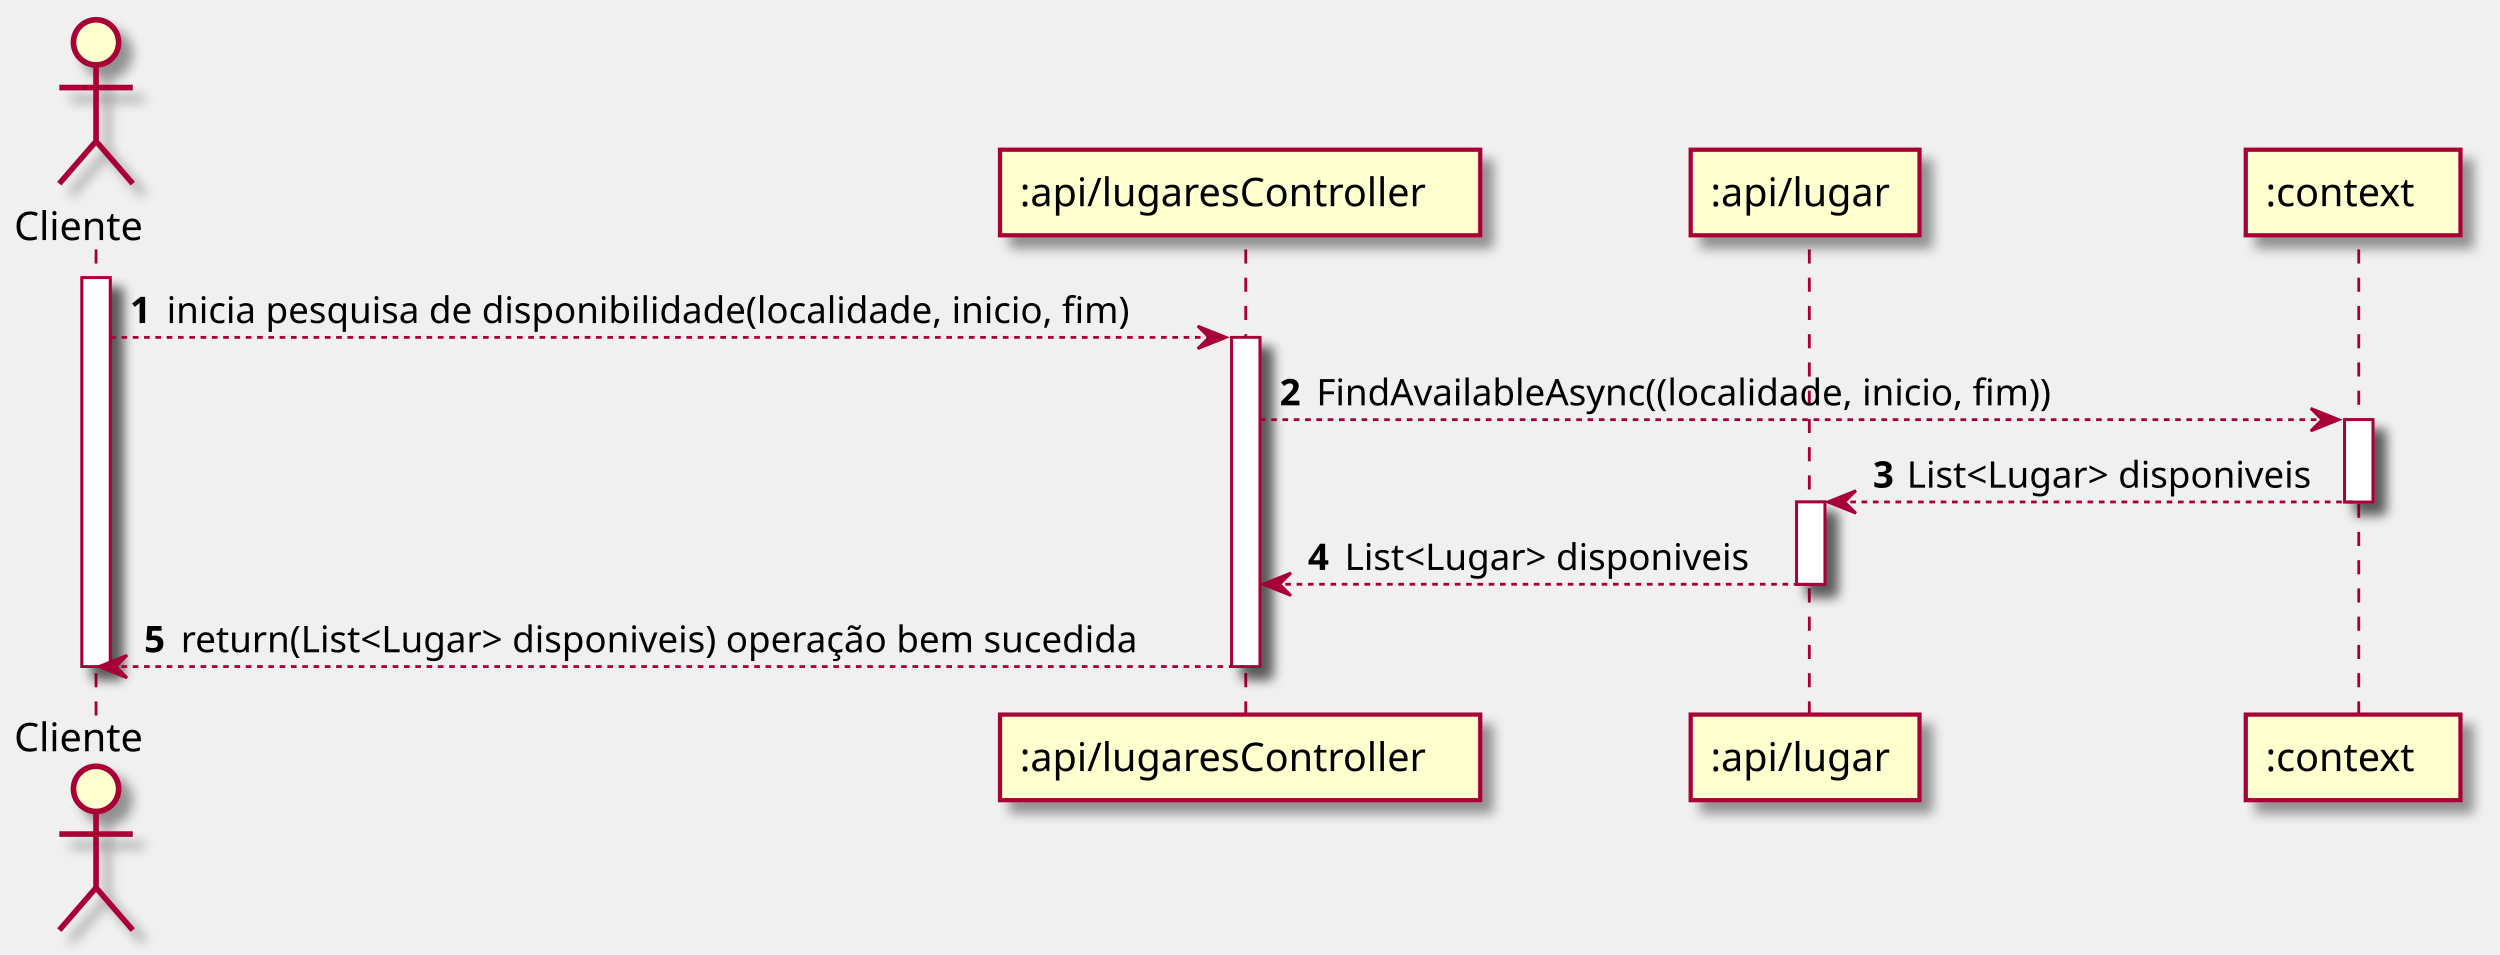
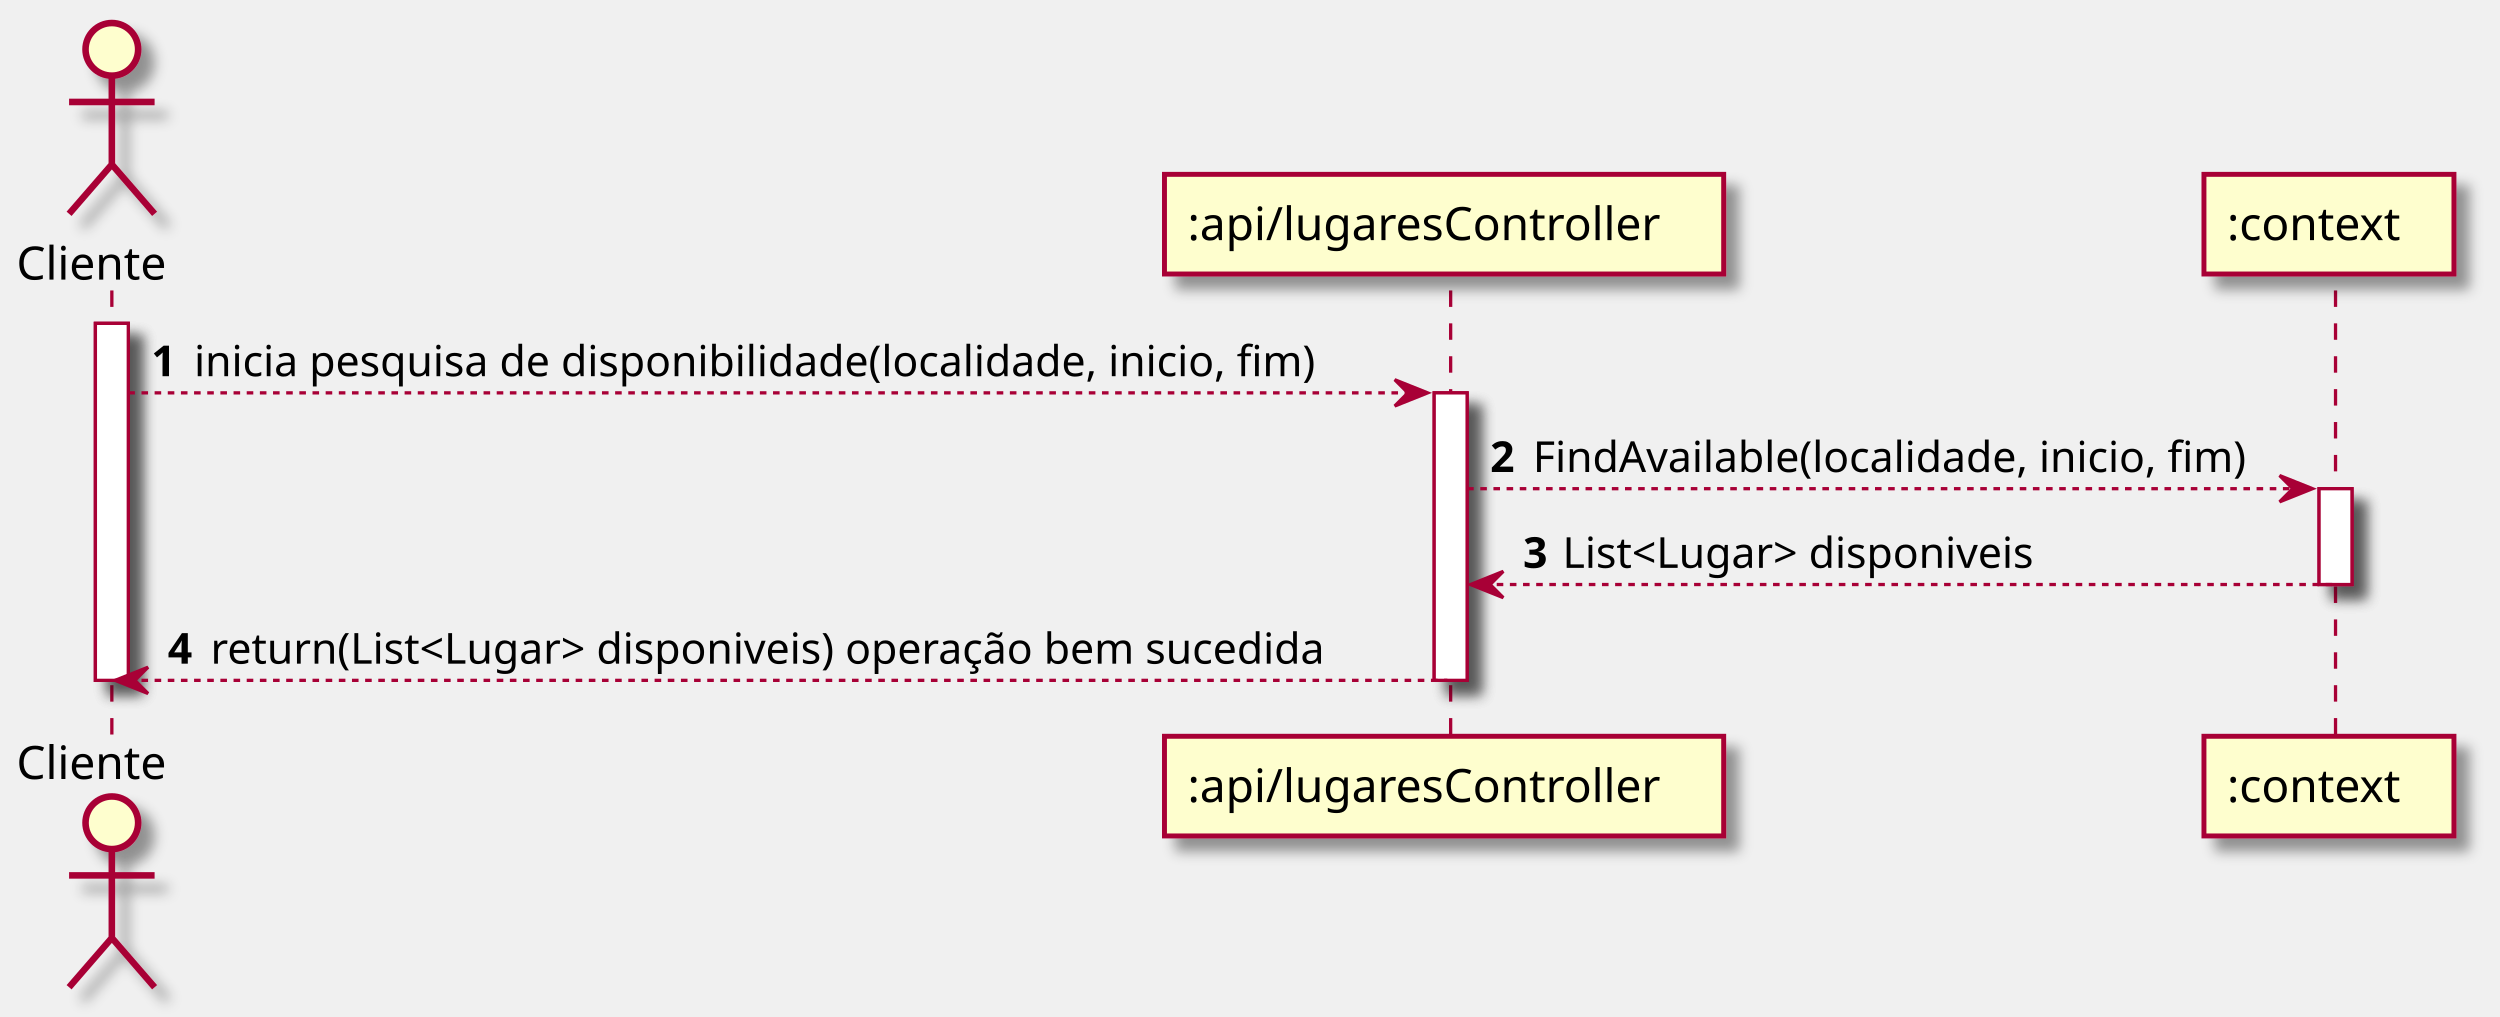
- <svg xmlns="http://www.w3.org/2000/svg" contentScriptType="application/ecmascript" contentStyleType="text/css" height="338px" preserveAspectRatio="none" style="width:885px;height:338px;" version="1.1" viewBox="0 0 885 338" width="885px" zoomAndPan="magnify">
+ <svg xmlns="http://www.w3.org/2000/svg" contentScriptType="application/ecmascript" contentStyleType="text/css" height="309px" preserveAspectRatio="none" style="width:760px;height:309px;" version="1.1" viewBox="0 0 760 309" width="760px" zoomAndPan="magnify">
  <defs>
-     <filter height="300%" id="f7f6exb3q9uxl" width="300%" x="-1" y="-1">
+     <filter height="300%" id="f18h3gils6yl99" width="300%" x="-1" y="-1">
      <feGaussianBlur result="blurOut" stdDeviation="2.0" />
      <feColorMatrix in="blurOut" result="blurOut2" type="matrix" values="0 0 0 0 0 0 0 0 0 0 0 0 0 0 0 0 0 0 .4 0" />
      <feOffset dx="4.0" dy="4.0" in="blurOut2" result="blurOut3" />
      <feBlend in="SourceGraphic" in2="blurOut3" mode="normal" />
    </filter>
  </defs>
  <g>
-     <rect fill="#FFFFFF" filter="url(#f7f6exb3q9uxl)" height="137.664" style="stroke:#A80036;stroke-width:1.0;" width="10" x="29" y="98.297" />
-     <rect fill="#FFFFFF" filter="url(#f7f6exb3q9uxl)" height="116.531" style="stroke:#A80036;stroke-width:1.0;" width="10" x="436" y="119.43" />
-     <rect fill="#FFFFFF" filter="url(#f7f6exb3q9uxl)" height="29.133" style="stroke:#A80036;stroke-width:1.0;" width="10" x="636" y="177.695" />
-     <rect fill="#FFFFFF" filter="url(#f7f6exb3q9uxl)" height="29.133" style="stroke:#A80036;stroke-width:1.0;" width="10" x="830" y="148.562" />
-     <line style="stroke:#A80036;stroke-width:1.0;stroke-dasharray:5.0,5.0;" x1="34" x2="34" y1="88.297" y2="253.961" />
-     <line style="stroke:#A80036;stroke-width:1.0;stroke-dasharray:5.0,5.0;" x1="441" x2="441" y1="88.297" y2="253.961" />
-     <line style="stroke:#A80036;stroke-width:1.0;stroke-dasharray:5.0,5.0;" x1="640.5" x2="640.5" y1="88.297" y2="253.961" />
-     <line style="stroke:#A80036;stroke-width:1.0;stroke-dasharray:5.0,5.0;" x1="835" x2="835" y1="88.297" y2="253.961" />
+     <rect fill="#FFFFFF" filter="url(#f18h3gils6yl99)" height="108.531" style="stroke:#A80036;stroke-width:1.0;" width="10" x="29" y="98.297" />
+     <rect fill="#FFFFFF" filter="url(#f18h3gils6yl99)" height="87.398" style="stroke:#A80036;stroke-width:1.0;" width="10" x="436" y="119.43" />
+     <rect fill="#FFFFFF" filter="url(#f18h3gils6yl99)" height="29.133" style="stroke:#A80036;stroke-width:1.0;" width="10" x="705" y="148.562" />
+     <line style="stroke:#A80036;stroke-width:1.0;stroke-dasharray:5.0,5.0;" x1="34" x2="34" y1="88.297" y2="224.828" />
+     <line style="stroke:#A80036;stroke-width:1.0;stroke-dasharray:5.0,5.0;" x1="441" x2="441" y1="88.297" y2="224.828" />
+     <line style="stroke:#A80036;stroke-width:1.0;stroke-dasharray:5.0,5.0;" x1="710" x2="710" y1="88.297" y2="224.828" />
    <text fill="#000000" font-family="sans-serif" font-size="14" lengthAdjust="spacing" textLength="52" x="5" y="84.995">Cliente</text>
-     <ellipse cx="34" cy="15" fill="#FEFECE" filter="url(#f7f6exb3q9uxl)" rx="8" ry="8" style="stroke:#A80036;stroke-width:2.0;" />
-     <path d="M34,23 L34,50 M21,31 L47,31 M34,50 L21,65 M34,50 L47,65 " fill="none" filter="url(#f7f6exb3q9uxl)" style="stroke:#A80036;stroke-width:2.0;" />
-     <text fill="#000000" font-family="sans-serif" font-size="14" lengthAdjust="spacing" textLength="52" x="5" y="265.956">Cliente</text>
-     <ellipse cx="34" cy="279.258" fill="#FEFECE" filter="url(#f7f6exb3q9uxl)" rx="8" ry="8" style="stroke:#A80036;stroke-width:2.0;" />
-     <path d="M34,287.258 L34,314.258 M21,295.258 L47,295.258 M34,314.258 L21,329.258 M34,314.258 L47,329.258 " fill="none" filter="url(#f7f6exb3q9uxl)" style="stroke:#A80036;stroke-width:2.0;" />
-     <rect fill="#FEFECE" filter="url(#f7f6exb3q9uxl)" height="30.297" style="stroke:#A80036;stroke-width:1.5;" width="170" x="354" y="53" />
+     <ellipse cx="34" cy="15" fill="#FEFECE" filter="url(#f18h3gils6yl99)" rx="8" ry="8" style="stroke:#A80036;stroke-width:2.0;" />
+     <path d="M34,23 L34,50 M21,31 L47,31 M34,50 L21,65 M34,50 L47,65 " fill="none" filter="url(#f18h3gils6yl99)" style="stroke:#A80036;stroke-width:2.0;" />
+     <text fill="#000000" font-family="sans-serif" font-size="14" lengthAdjust="spacing" textLength="52" x="5" y="236.823">Cliente</text>
+     <ellipse cx="34" cy="250.125" fill="#FEFECE" filter="url(#f18h3gils6yl99)" rx="8" ry="8" style="stroke:#A80036;stroke-width:2.0;" />
+     <path d="M34,258.125 L34,285.125 M21,266.125 L47,266.125 M34,285.125 L21,300.125 M34,285.125 L47,300.125 " fill="none" filter="url(#f18h3gils6yl99)" style="stroke:#A80036;stroke-width:2.0;" />
+     <rect fill="#FEFECE" filter="url(#f18h3gils6yl99)" height="30.297" style="stroke:#A80036;stroke-width:1.5;" width="170" x="354" y="53" />
    <text fill="#000000" font-family="sans-serif" font-size="14" lengthAdjust="spacing" textLength="156" x="361" y="72.995">:api/lugaresController</text>
-     <rect fill="#FEFECE" filter="url(#f7f6exb3q9uxl)" height="30.297" style="stroke:#A80036;stroke-width:1.5;" width="170" x="354" y="252.961" />
-     <text fill="#000000" font-family="sans-serif" font-size="14" lengthAdjust="spacing" textLength="156" x="361" y="272.956">:api/lugaresController</text>
-     <rect fill="#FEFECE" filter="url(#f7f6exb3q9uxl)" height="30.297" style="stroke:#A80036;stroke-width:1.5;" width="81" x="598.5" y="53" />
-     <text fill="#000000" font-family="sans-serif" font-size="14" lengthAdjust="spacing" textLength="67" x="605.5" y="72.995">:api/lugar</text>
-     <rect fill="#FEFECE" filter="url(#f7f6exb3q9uxl)" height="30.297" style="stroke:#A80036;stroke-width:1.5;" width="81" x="598.5" y="252.961" />
-     <text fill="#000000" font-family="sans-serif" font-size="14" lengthAdjust="spacing" textLength="67" x="605.5" y="272.956">:api/lugar</text>
-     <rect fill="#FEFECE" filter="url(#f7f6exb3q9uxl)" height="30.297" style="stroke:#A80036;stroke-width:1.5;" width="76" x="795" y="53" />
-     <text fill="#000000" font-family="sans-serif" font-size="14" lengthAdjust="spacing" textLength="62" x="802" y="72.995">:context</text>
-     <rect fill="#FEFECE" filter="url(#f7f6exb3q9uxl)" height="30.297" style="stroke:#A80036;stroke-width:1.5;" width="76" x="795" y="252.961" />
-     <text fill="#000000" font-family="sans-serif" font-size="14" lengthAdjust="spacing" textLength="62" x="802" y="272.956">:context</text>
-     <rect fill="#FFFFFF" filter="url(#f7f6exb3q9uxl)" height="137.664" style="stroke:#A80036;stroke-width:1.0;" width="10" x="29" y="98.297" />
-     <rect fill="#FFFFFF" filter="url(#f7f6exb3q9uxl)" height="116.531" style="stroke:#A80036;stroke-width:1.0;" width="10" x="436" y="119.43" />
-     <rect fill="#FFFFFF" filter="url(#f7f6exb3q9uxl)" height="29.133" style="stroke:#A80036;stroke-width:1.0;" width="10" x="636" y="177.695" />
-     <rect fill="#FFFFFF" filter="url(#f7f6exb3q9uxl)" height="29.133" style="stroke:#A80036;stroke-width:1.0;" width="10" x="830" y="148.562" />
+     <rect fill="#FEFECE" filter="url(#f18h3gils6yl99)" height="30.297" style="stroke:#A80036;stroke-width:1.5;" width="170" x="354" y="223.828" />
+     <text fill="#000000" font-family="sans-serif" font-size="14" lengthAdjust="spacing" textLength="156" x="361" y="243.823">:api/lugaresController</text>
+     <rect fill="#FEFECE" filter="url(#f18h3gils6yl99)" height="30.297" style="stroke:#A80036;stroke-width:1.5;" width="76" x="670" y="53" />
+     <text fill="#000000" font-family="sans-serif" font-size="14" lengthAdjust="spacing" textLength="62" x="677" y="72.995">:context</text>
+     <rect fill="#FEFECE" filter="url(#f18h3gils6yl99)" height="30.297" style="stroke:#A80036;stroke-width:1.5;" width="76" x="670" y="223.828" />
+     <text fill="#000000" font-family="sans-serif" font-size="14" lengthAdjust="spacing" textLength="62" x="677" y="243.823">:context</text>
+     <rect fill="#FFFFFF" filter="url(#f18h3gils6yl99)" height="108.531" style="stroke:#A80036;stroke-width:1.0;" width="10" x="29" y="98.297" />
+     <rect fill="#FFFFFF" filter="url(#f18h3gils6yl99)" height="87.398" style="stroke:#A80036;stroke-width:1.0;" width="10" x="436" y="119.43" />
+     <rect fill="#FFFFFF" filter="url(#f18h3gils6yl99)" height="29.133" style="stroke:#A80036;stroke-width:1.0;" width="10" x="705" y="148.562" />
    <polygon fill="#A80036" points="424,115.43,434,119.43,424,123.43,428,119.43" style="stroke:#A80036;stroke-width:1.0;" />
    <line style="stroke:#A80036;stroke-width:1.0;stroke-dasharray:2.0,2.0;" x1="39" x2="430" y1="119.43" y2="119.43" />
    <text fill="#000000" font-family="sans-serif" font-size="13" font-weight="bold" lengthAdjust="spacing" textLength="9" x="46" y="114.364">1</text>
    <text fill="#000000" font-family="sans-serif" font-size="13" lengthAdjust="spacing" textLength="354" x="59" y="114.364">inicia pesquisa de disponibilidade(localidade, inicio, fim)</text>
-     <polygon fill="#A80036" points="818,144.562,828,148.562,818,152.562,822,148.562" style="stroke:#A80036;stroke-width:1.0;" />
-     <line style="stroke:#A80036;stroke-width:1.0;stroke-dasharray:2.0,2.0;" x1="446" x2="824" y1="148.562" y2="148.562" />
+     <polygon fill="#A80036" points="693,144.562,703,148.562,693,152.562,697,148.562" style="stroke:#A80036;stroke-width:1.0;" />
+     <line style="stroke:#A80036;stroke-width:1.0;stroke-dasharray:2.0,2.0;" x1="446" x2="699" y1="148.562" y2="148.562" />
    <text fill="#000000" font-family="sans-serif" font-size="13" font-weight="bold" lengthAdjust="spacing" textLength="9" x="453" y="143.497">2</text>
-     <text fill="#000000" font-family="sans-serif" font-size="13" lengthAdjust="spacing" textLength="276" x="466" y="143.497">FindAvailableAsync((localidade, inicio, fim))</text>
-     <polygon fill="#A80036" points="657,173.695,647,177.695,657,181.695,653,177.695" style="stroke:#A80036;stroke-width:1.0;" />
-     <line style="stroke:#A80036;stroke-width:1.0;stroke-dasharray:2.0,2.0;" x1="651" x2="834" y1="177.695" y2="177.695" />
-     <text fill="#000000" font-family="sans-serif" font-size="13" font-weight="bold" lengthAdjust="spacing" textLength="8" x="663" y="172.629">3</text>
-     <text fill="#000000" font-family="sans-serif" font-size="13" lengthAdjust="spacing" textLength="153" x="675" y="172.629">List&lt;Lugar&gt; disponiveis</text>
-     <polygon fill="#A80036" points="457,202.828,447,206.828,457,210.828,453,206.828" style="stroke:#A80036;stroke-width:1.0;" />
-     <line style="stroke:#A80036;stroke-width:1.0;stroke-dasharray:2.0,2.0;" x1="451" x2="640" y1="206.828" y2="206.828" />
-     <text fill="#000000" font-family="sans-serif" font-size="13" font-weight="bold" lengthAdjust="spacing" textLength="9" x="463" y="201.762">4</text>
-     <text fill="#000000" font-family="sans-serif" font-size="13" lengthAdjust="spacing" textLength="153" x="476" y="201.762">List&lt;Lugar&gt; disponiveis</text>
-     <polygon fill="#A80036" points="45,231.961,35,235.961,45,239.961,41,235.961" style="stroke:#A80036;stroke-width:1.0;" />
-     <line style="stroke:#A80036;stroke-width:1.0;stroke-dasharray:2.0,2.0;" x1="39" x2="440" y1="235.961" y2="235.961" />
-     <text fill="#000000" font-family="sans-serif" font-size="13" font-weight="bold" lengthAdjust="spacing" textLength="9" x="51" y="230.895">5</text>
-     <text fill="#000000" font-family="sans-serif" font-size="13" lengthAdjust="spacing" textLength="360" x="64" y="230.895">return(List&lt;Lugar&gt; disponiveis) operação bem sucedida</text>
+     <text fill="#000000" font-family="sans-serif" font-size="13" lengthAdjust="spacing" textLength="227" x="466" y="143.497">FindAvailable(localidade, inicio, fim)</text>
+     <polygon fill="#A80036" points="457,173.695,447,177.695,457,181.695,453,177.695" style="stroke:#A80036;stroke-width:1.0;" />
+     <line style="stroke:#A80036;stroke-width:1.0;stroke-dasharray:2.0,2.0;" x1="451" x2="709" y1="177.695" y2="177.695" />
+     <text fill="#000000" font-family="sans-serif" font-size="13" font-weight="bold" lengthAdjust="spacing" textLength="8" x="463" y="172.629">3</text>
+     <text fill="#000000" font-family="sans-serif" font-size="13" lengthAdjust="spacing" textLength="153" x="475" y="172.629">List&lt;Lugar&gt; disponiveis</text>
+     <polygon fill="#A80036" points="45,202.828,35,206.828,45,210.828,41,206.828" style="stroke:#A80036;stroke-width:1.0;" />
+     <line style="stroke:#A80036;stroke-width:1.0;stroke-dasharray:2.0,2.0;" x1="39" x2="440" y1="206.828" y2="206.828" />
+     <text fill="#000000" font-family="sans-serif" font-size="13" font-weight="bold" lengthAdjust="spacing" textLength="9" x="51" y="201.762">4</text>
+     <text fill="#000000" font-family="sans-serif" font-size="13" lengthAdjust="spacing" textLength="360" x="64" y="201.762">return(List&lt;Lugar&gt; disponiveis) operação bem sucedida</text>
  </g>
</svg>
